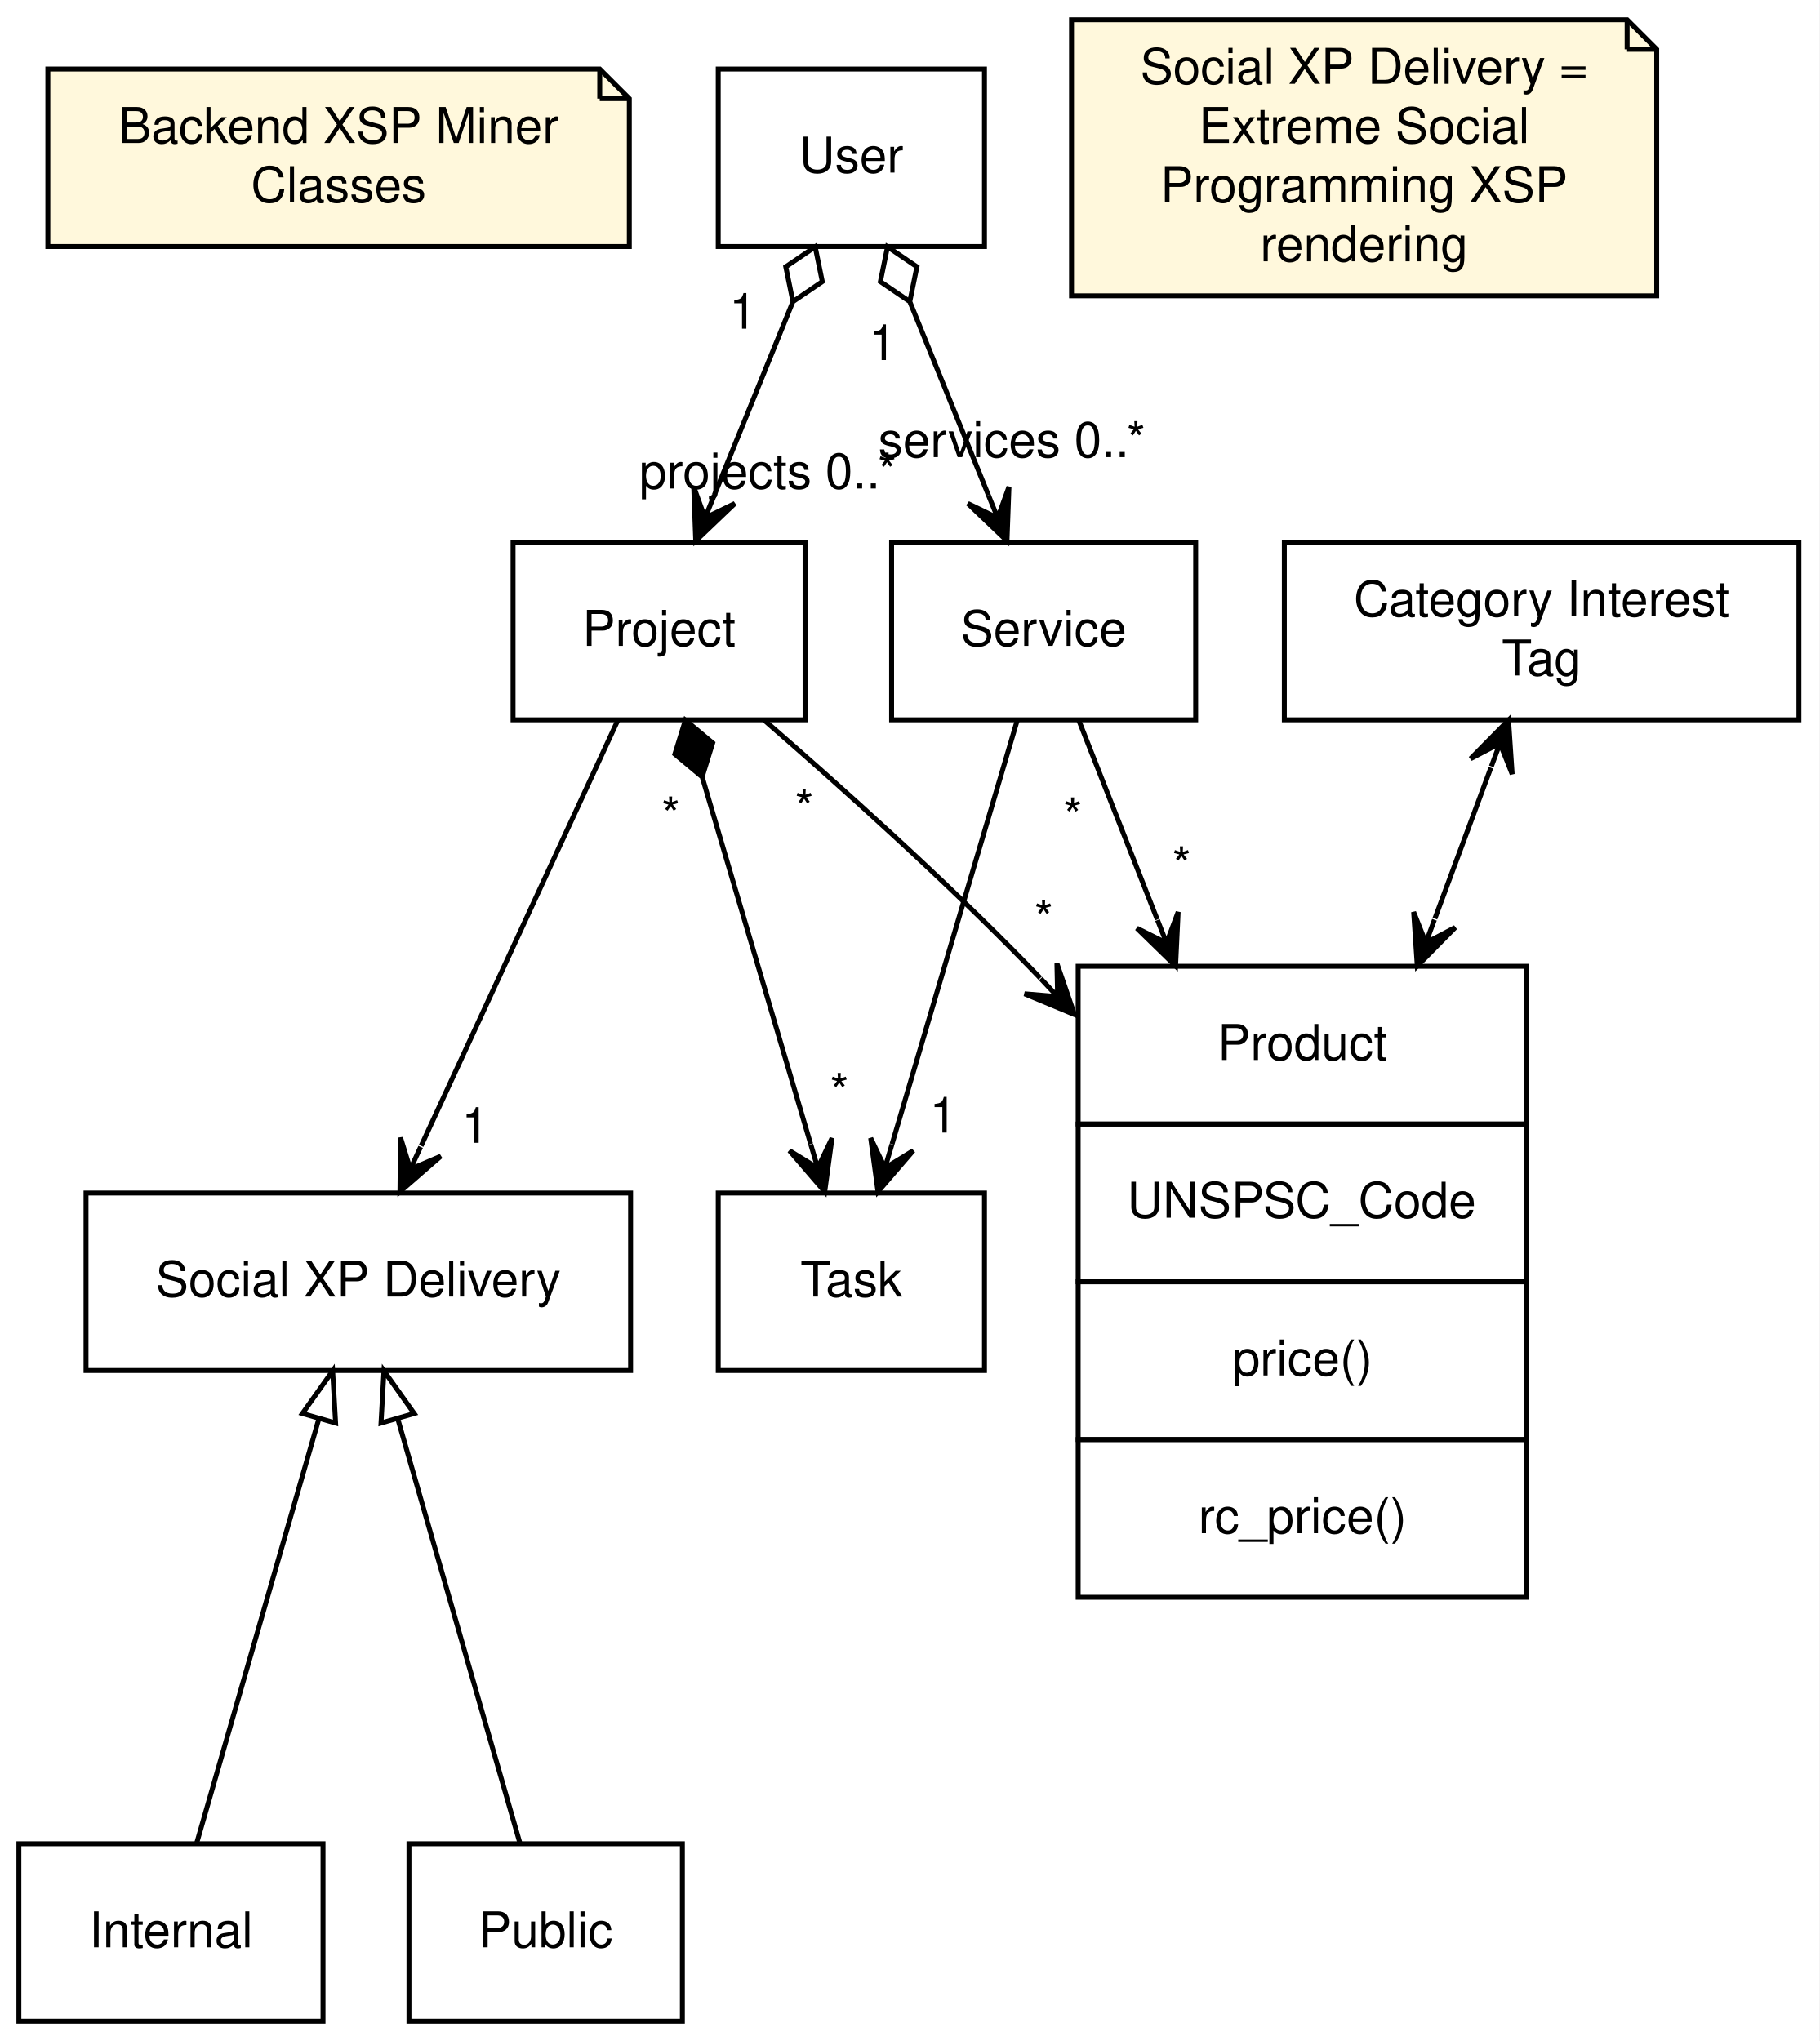
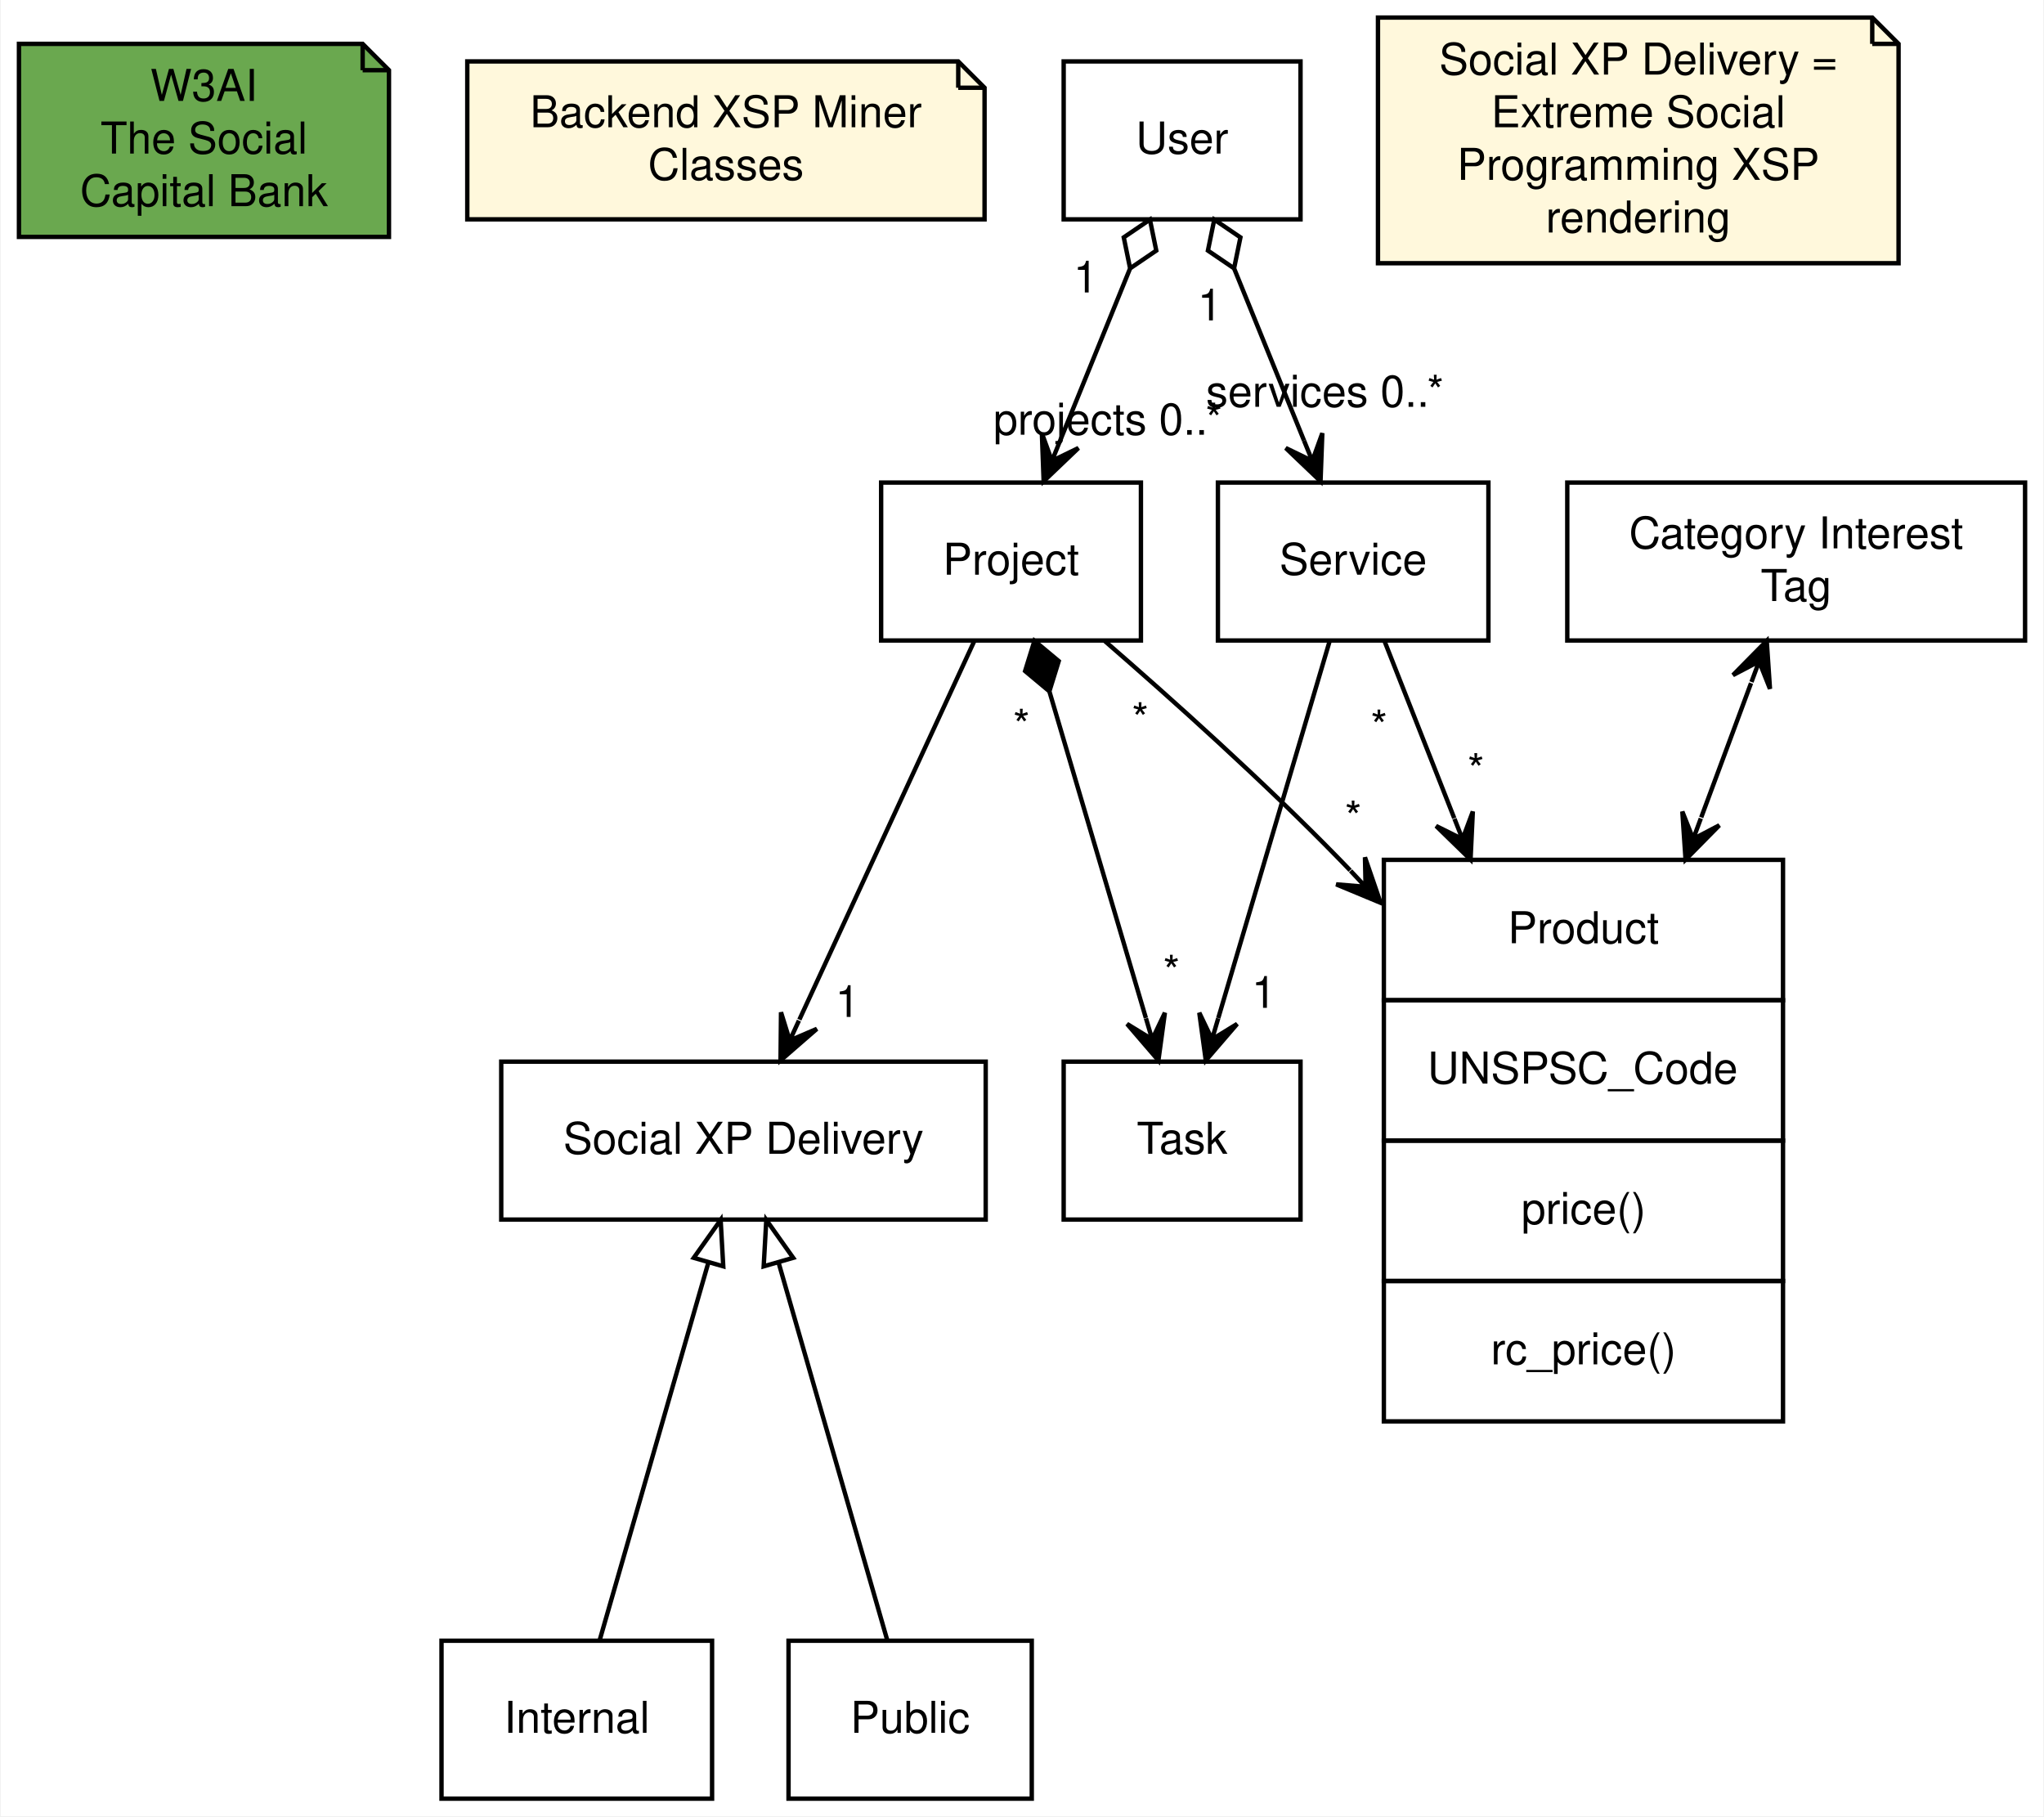
- <svg xmlns="http://www.w3.org/2000/svg" width="369pt" height="414pt" viewBox="0.00 0.00 369.01 414.00">
+ <svg xmlns="http://www.w3.org/2000/svg" width="466pt" height="414pt" viewBox="0.00 0.00 465.68 414.00">
  <g id="graph0" class="graph" transform="scale(1 1) rotate(0) translate(4 410)">
-     <polygon fill="#ffffff" stroke="transparent" points="-4,4 -4,-410 365.014,-410 365.014,4 -4,4" />
+     <polygon fill="#ffffff" stroke="transparent" points="-4,4 -4,-410 461.682,-410 461.682,4 -4,4" />
    <g id="node1" class="node">
-       <polygon fill="#fff8dc" stroke="#000000" points="117.637,-396 5.705,-396 5.705,-360 123.637,-360 123.637,-390 117.637,-396" />
-       <polyline fill="none" stroke="#000000" points="117.637,-396 117.637,-390 " />
-       <polyline fill="none" stroke="#000000" points="123.637,-390 117.637,-390 " />
-       <text text-anchor="middle" x="64.671" y="-381" font-family="Helvetica,sans-Serif" font-size="10.00" fill="#000000">Backend XSP Miner</text>
-       <text text-anchor="middle" x="64.671" y="-369" font-family="Helvetica,sans-Serif" font-size="10.00" fill="#000000">Classes</text>
+       <polygon fill="#6aa84f" stroke="#000000" points="78.519,-400 .16,-400 .16,-356 84.519,-356 84.519,-394 78.519,-400" />
+       <polyline fill="none" stroke="#000000" points="78.519,-400 78.519,-394 " />
+       <polyline fill="none" stroke="#000000" points="84.519,-394 78.519,-394 " />
+       <text text-anchor="middle" x="42.34" y="-387" font-family="Helvetica,sans-Serif" font-size="10.00" fill="#000000">W3AI </text>
+       <text text-anchor="middle" x="42.34" y="-375" font-family="Helvetica,sans-Serif" font-size="10.00" fill="#000000"> The Social</text>
+       <text text-anchor="middle" x="42.34" y="-363" font-family="Helvetica,sans-Serif" font-size="10.00" fill="#000000">Capital Bank</text>
    </g>
    <g id="node2" class="node">
-       <polygon fill="none" stroke="#000000" points="195.671,-396 141.671,-396 141.671,-360 195.671,-360 195.671,-396" />
-       <text text-anchor="middle" x="168.671" y="-375" font-family="Helvetica,sans-Serif" font-size="10.00" fill="#000000">User</text>
+       <polygon fill="#fff8dc" stroke="#000000" points="214.305,-396 102.374,-396 102.374,-360 220.305,-360 220.305,-390 214.305,-396" />
+       <polyline fill="none" stroke="#000000" points="214.305,-396 214.305,-390 " />
+       <polyline fill="none" stroke="#000000" points="220.305,-390 214.305,-390 " />
+       <text text-anchor="middle" x="161.339" y="-381" font-family="Helvetica,sans-Serif" font-size="10.00" fill="#000000">Backend XSP Miner</text>
+       <text text-anchor="middle" x="161.339" y="-369" font-family="Helvetica,sans-Serif" font-size="10.00" fill="#000000">Classes</text>
    </g>
    <g id="node3" class="node">
-       <polygon fill="none" stroke="#000000" points="159.285,-300 100.057,-300 100.057,-264 159.285,-264 159.285,-300" />
-       <text text-anchor="middle" x="129.671" y="-279" font-family="Helvetica,sans-Serif" font-size="10.00" fill="#000000">Project</text>
+       <polygon fill="none" stroke="#000000" points="292.339,-396 238.339,-396 238.339,-360 292.339,-360 292.339,-396" />
+       <text text-anchor="middle" x="265.339" y="-375" font-family="Helvetica,sans-Serif" font-size="10.00" fill="#000000">User</text>
+     </g>
+     <g id="node4" class="node">
+       <polygon fill="none" stroke="#000000" points="255.954,-300 196.725,-300 196.725,-264 255.954,-264 255.954,-300" />
+       <text text-anchor="middle" x="226.339" y="-279" font-family="Helvetica,sans-Serif" font-size="10.00" fill="#000000">Project</text>
    </g>
    <g id="edge1" class="edge">
-       <path fill="none" stroke="#000000" d="M156.748,-348.651C151.696,-336.216 145.841,-321.803 140.871,-309.568" />
-       <polygon fill="none" stroke="#000000" points="156.819,-348.825 162.783,-352.879 161.335,-359.943 155.371,-355.89 156.819,-348.825" />
-       <polygon fill="#000000" stroke="#000000" points="137.106,-300.302 145.039,-307.873 138.988,-304.935 140.87,-309.567 140.87,-309.567 140.87,-309.567 138.988,-304.935 136.701,-311.261 137.106,-300.302 137.106,-300.302" />
-       <text text-anchor="middle" x="151.759" y="-310.914" font-family="Helvetica,sans-Serif" font-size="10.00" fill="#000000">projects 0..*</text>
-       <text text-anchor="middle" x="146.682" y="-343.331" font-family="Helvetica,sans-Serif" font-size="10.00" fill="#000000">1</text>
+       <path fill="none" stroke="#000000" d="M253.417,-348.651C248.365,-336.216 242.51,-321.803 237.539,-309.568" />
+       <polygon fill="none" stroke="#000000" points="253.487,-348.825 259.452,-352.879 258.004,-359.943 252.04,-355.89 253.487,-348.825" />
+       <polygon fill="#000000" stroke="#000000" points="233.775,-300.302 241.708,-307.873 235.657,-304.935 237.539,-309.567 237.539,-309.567 237.539,-309.567 235.657,-304.935 233.369,-311.261 233.775,-300.302 233.775,-300.302" />
+       <text text-anchor="middle" x="248.428" y="-310.914" font-family="Helvetica,sans-Serif" font-size="10.00" fill="#000000">projects 0..*</text>
+       <text text-anchor="middle" x="243.351" y="-343.331" font-family="Helvetica,sans-Serif" font-size="10.00" fill="#000000">1</text>
    </g>
-     <g id="node4" class="node">
-       <polygon fill="none" stroke="#000000" points="238.507,-300 176.835,-300 176.835,-264 238.507,-264 238.507,-300" />
-       <text text-anchor="middle" x="207.671" y="-279" font-family="Helvetica,sans-Serif" font-size="10.00" fill="#000000">Service</text>
+     <g id="node5" class="node">
+       <polygon fill="none" stroke="#000000" points="335.175,-300 273.504,-300 273.504,-264 335.175,-264 335.175,-300" />
+       <text text-anchor="middle" x="304.339" y="-279" font-family="Helvetica,sans-Serif" font-size="10.00" fill="#000000">Service</text>
    </g>
    <g id="edge2" class="edge">
-       <path fill="none" stroke="#000000" d="M180.594,-348.651C185.646,-336.216 191.501,-321.803 196.471,-309.568" />
-       <polygon fill="none" stroke="#000000" points="180.523,-348.825 181.971,-355.89 176.007,-359.943 174.559,-352.879 180.523,-348.825" />
-       <polygon fill="#000000" stroke="#000000" points="200.236,-300.302 200.641,-311.261 198.354,-304.935 196.472,-309.567 196.472,-309.567 196.472,-309.567 198.354,-304.935 192.303,-307.873 200.236,-300.302 200.236,-300.302" />
-       <text text-anchor="middle" x="201.244" y="-317.277" font-family="Helvetica,sans-Serif" font-size="10.00" fill="#000000">services 0..*</text>
-       <text text-anchor="middle" x="174.998" y="-336.969" font-family="Helvetica,sans-Serif" font-size="10.00" fill="#000000">1</text>
+       <path fill="none" stroke="#000000" d="M277.262,-348.651C282.314,-336.216 288.169,-321.803 293.14,-309.568" />
+       <polygon fill="none" stroke="#000000" points="277.192,-348.825 278.639,-355.89 272.675,-359.943 271.228,-352.879 277.192,-348.825" />
+       <polygon fill="#000000" stroke="#000000" points="296.904,-300.302 297.31,-311.261 295.022,-304.935 293.14,-309.567 293.14,-309.567 293.14,-309.567 295.022,-304.935 288.971,-307.873 296.904,-300.302 296.904,-300.302" />
+       <text text-anchor="middle" x="297.913" y="-317.277" font-family="Helvetica,sans-Serif" font-size="10.00" fill="#000000">services 0..*</text>
+       <text text-anchor="middle" x="271.666" y="-336.969" font-family="Helvetica,sans-Serif" font-size="10.00" fill="#000000">1</text>
    </g>
-     <g id="node5" class="node">
-       <polygon fill="none" stroke="#000000" points="195.671,-168 141.671,-168 141.671,-132 195.671,-132 195.671,-168" />
-       <text text-anchor="middle" x="168.671" y="-147" font-family="Helvetica,sans-Serif" font-size="10.00" fill="#000000">Task</text>
+     <g id="node6" class="node">
+       <polygon fill="none" stroke="#000000" points="292.339,-168 238.339,-168 238.339,-132 292.339,-132 292.339,-168" />
+       <text text-anchor="middle" x="265.339" y="-147" font-family="Helvetica,sans-Serif" font-size="10.00" fill="#000000">Task</text>
    </g>
    <g id="edge3" class="edge">
-       <path fill="none" stroke="#000000" d="M138.465,-252.236C145.041,-229.978 153.972,-199.752 160.415,-177.945" />
-       <polygon fill="#000000" stroke="#000000" points="138.412,-252.415 140.548,-259.302 135.012,-263.923 132.876,-257.035 138.412,-252.415" />
-       <polygon fill="#000000" stroke="#000000" points="163.269,-168.282 164.751,-179.148 161.853,-173.078 160.436,-177.873 160.436,-177.873 160.436,-177.873 161.853,-173.078 156.12,-176.598 163.269,-168.282 163.269,-168.282" />
-       <text text-anchor="middle" x="166.239" y="-185.061" font-family="Helvetica,sans-Serif" font-size="10.00" fill="#000000">*</text>
-       <text text-anchor="middle" x="132.042" y="-241.144" font-family="Helvetica,sans-Serif" font-size="10.00" fill="#000000">*</text>
+       <path fill="none" stroke="#000000" d="M235.133,-252.236C241.71,-229.978 250.64,-199.752 257.083,-177.945" />
+       <polygon fill="#000000" stroke="#000000" points="235.081,-252.415 237.217,-259.302 231.68,-263.923 229.544,-257.035 235.081,-252.415" />
+       <polygon fill="#000000" stroke="#000000" points="259.938,-168.282 261.42,-179.148 258.521,-173.078 257.104,-177.873 257.104,-177.873 257.104,-177.873 258.521,-173.078 252.789,-176.598 259.938,-168.282 259.938,-168.282" />
+       <text text-anchor="middle" x="262.908" y="-185.061" font-family="Helvetica,sans-Serif" font-size="10.00" fill="#000000">*</text>
+       <text text-anchor="middle" x="228.71" y="-241.144" font-family="Helvetica,sans-Serif" font-size="10.00" fill="#000000">*</text>
    </g>
-     <g id="node6" class="node">
-       <polygon fill="none" stroke="#000000" points="123.896,-168 13.446,-168 13.446,-132 123.896,-132 123.896,-168" />
-       <text text-anchor="middle" x="68.671" y="-147" font-family="Helvetica,sans-Serif" font-size="10.00" fill="#000000">Social XP Delivery</text>
+     <g id="node7" class="node">
+       <polygon fill="none" stroke="#000000" points="220.565,-168 110.114,-168 110.114,-132 220.565,-132 220.565,-168" />
+       <text text-anchor="middle" x="165.339" y="-147" font-family="Helvetica,sans-Serif" font-size="10.00" fill="#000000">Social XP Delivery</text>
    </g>
    <g id="edge4" class="edge">
-       <path fill="none" stroke="#000000" d="M121.317,-263.923C111.017,-241.634 93.405,-203.524 81.414,-177.574" />
-       <polygon fill="#000000" stroke="#000000" points="77.12,-168.282 85.4,-175.472 79.217,-172.821 81.315,-177.36 81.315,-177.36 81.315,-177.36 79.217,-172.821 77.23,-179.248 77.12,-168.282 77.12,-168.282" />
-       <text text-anchor="middle" x="92.396" y="-178.191" font-family="Helvetica,sans-Serif" font-size="10.00" fill="#000000">1</text>
+       <path fill="none" stroke="#000000" d="M217.986,-263.923C207.685,-241.634 190.074,-203.524 178.082,-177.574" />
+       <polygon fill="#000000" stroke="#000000" points="173.788,-168.282 182.068,-175.472 175.886,-172.821 177.983,-177.36 177.983,-177.36 177.983,-177.36 175.886,-172.821 173.898,-179.248 173.788,-168.282 173.788,-168.282" />
+       <text text-anchor="middle" x="189.065" y="-178.191" font-family="Helvetica,sans-Serif" font-size="10.00" fill="#000000">1</text>
    </g>
-     <g id="node7" class="node">
-       <polygon fill="none" stroke="#000000" points="214.671,-182 214.671,-214 305.671,-214 305.671,-182 214.671,-182" />
-       <text text-anchor="start" x="242.944" y="-195" font-family="Helvetica,sans-Serif" font-size="10.00" fill="#000000">Product</text>
-       <polygon fill="none" stroke="#000000" points="214.671,-150 214.671,-182 305.671,-182 305.671,-150 214.671,-150" />
-       <text text-anchor="start" x="224.612" y="-163" font-family="Helvetica,sans-Serif" font-size="10.00" fill="#000000">UNSPSC_Code</text>
-       <polygon fill="none" stroke="#000000" points="214.671,-118 214.671,-150 305.671,-150 305.671,-118 214.671,-118" />
-       <text text-anchor="start" x="246.009" y="-131" font-family="Helvetica,sans-Serif" font-size="10.00" fill="#000000">price()</text>
-       <polygon fill="none" stroke="#000000" points="214.671,-86 214.671,-118 305.671,-118 305.671,-86 214.671,-86" />
-       <text text-anchor="start" x="239.065" y="-99" font-family="Helvetica,sans-Serif" font-size="10.00" fill="#000000">rc_price()</text>
+     <g id="node8" class="node">
+       <polygon fill="none" stroke="#000000" points="311.339,-182 311.339,-214 402.339,-214 402.339,-182 311.339,-182" />
+       <text text-anchor="start" x="339.613" y="-195" font-family="Helvetica,sans-Serif" font-size="10.00" fill="#000000">Product</text>
+       <polygon fill="none" stroke="#000000" points="311.339,-150 311.339,-182 402.339,-182 402.339,-150 311.339,-150" />
+       <text text-anchor="start" x="321.28" y="-163" font-family="Helvetica,sans-Serif" font-size="10.00" fill="#000000">UNSPSC_Code</text>
+       <polygon fill="none" stroke="#000000" points="311.339,-118 311.339,-150 402.339,-150 402.339,-118 311.339,-118" />
+       <text text-anchor="start" x="342.678" y="-131" font-family="Helvetica,sans-Serif" font-size="10.00" fill="#000000">price()</text>
+       <polygon fill="none" stroke="#000000" points="311.339,-86 311.339,-118 402.339,-118 402.339,-86 311.339,-86" />
+       <text text-anchor="start" x="335.733" y="-99" font-family="Helvetica,sans-Serif" font-size="10.00" fill="#000000">rc_price()</text>
    </g>
    <g id="edge5" class="edge">
-       <path fill="none" stroke="#000000" d="M151.011,-263.911C166.386,-250.58 187.382,-231.755 204.671,-214 205.438,-213.213 206.206,-212.417 206.977,-211.613" />
-       <polygon fill="#000000" stroke="#000000" points="213.929,-204.207 210.366,-214.578 210.507,-207.853 207.085,-211.498 207.085,-211.498 207.085,-211.498 210.507,-207.853 203.804,-208.418 213.929,-204.207 213.929,-204.207" />
-       <text text-anchor="middle" x="207.686" y="-220.208" font-family="Helvetica,sans-Serif" font-size="10.00" fill="#000000">*</text>
-       <text text-anchor="middle" x="159.125" y="-242.631" font-family="Helvetica,sans-Serif" font-size="10.00" fill="#000000">*</text>
+       <path fill="none" stroke="#000000" d="M247.679,-263.911C263.054,-250.58 284.05,-231.755 301.339,-214 302.106,-213.213 302.875,-212.417 303.645,-211.613" />
+       <polygon fill="#000000" stroke="#000000" points="310.598,-204.207 307.034,-214.578 307.175,-207.853 303.753,-211.498 303.753,-211.498 303.753,-211.498 307.175,-207.853 300.472,-208.418 310.598,-204.207 310.598,-204.207" />
+       <text text-anchor="middle" x="304.354" y="-220.208" font-family="Helvetica,sans-Serif" font-size="10.00" fill="#000000">*</text>
+       <text text-anchor="middle" x="255.794" y="-242.631" font-family="Helvetica,sans-Serif" font-size="10.00" fill="#000000">*</text>
    </g>
    <g id="edge6" class="edge">
-       <path fill="none" stroke="#000000" d="M202.33,-263.923C195.774,-241.732 184.584,-203.859 176.919,-177.918" />
-       <polygon fill="#000000" stroke="#000000" points="174.073,-168.282 181.222,-176.598 175.489,-173.078 176.906,-177.873 176.906,-177.873 176.906,-177.873 175.489,-173.078 172.591,-179.148 174.073,-168.282 174.073,-168.282" />
-       <text text-anchor="middle" x="187.315" y="-180.271" font-family="Helvetica,sans-Serif" font-size="10.00" fill="#000000">1</text>
+       <path fill="none" stroke="#000000" d="M298.998,-263.923C292.442,-241.732 281.252,-203.859 273.588,-177.918" />
+       <polygon fill="#000000" stroke="#000000" points="270.741,-168.282 277.89,-176.598 272.158,-173.078 273.575,-177.873 273.575,-177.873 273.575,-177.873 272.158,-173.078 269.259,-179.148 270.741,-168.282 270.741,-168.282" />
+       <text text-anchor="middle" x="283.983" y="-180.271" font-family="Helvetica,sans-Serif" font-size="10.00" fill="#000000">1</text>
    </g>
    <g id="edge7" class="edge">
-       <path fill="none" stroke="#000000" d="M214.792,-263.923C219.054,-253.105 224.783,-238.561 230.72,-223.49" />
-       <polygon fill="#000000" stroke="#000000" points="234.433,-214.066 234.954,-225.019 232.6,-218.718 230.768,-223.37 230.768,-223.37 230.768,-223.37 232.6,-218.718 226.581,-221.721 234.433,-214.066 234.433,-214.066" />
-       <text text-anchor="middle" x="235.653" y="-231.029" font-family="Helvetica,sans-Serif" font-size="10.00" fill="#000000">*</text>
-       <text text-anchor="middle" x="213.572" y="-240.96" font-family="Helvetica,sans-Serif" font-size="10.00" fill="#000000">*</text>
+       <path fill="none" stroke="#000000" d="M311.461,-263.923C315.722,-253.105 321.452,-238.561 327.389,-223.49" />
+       <polygon fill="#000000" stroke="#000000" points="331.101,-214.066 331.623,-225.019 329.269,-218.718 327.436,-223.37 327.436,-223.37 327.436,-223.37 329.269,-218.718 323.249,-221.721 331.101,-214.066 331.101,-214.066" />
+       <text text-anchor="middle" x="332.322" y="-231.029" font-family="Helvetica,sans-Serif" font-size="10.00" fill="#000000">*</text>
+       <text text-anchor="middle" x="310.24" y="-240.96" font-family="Helvetica,sans-Serif" font-size="10.00" fill="#000000">*</text>
+     </g>
+     <g id="node10" class="node">
+       <polygon fill="none" stroke="#000000" points="158.183,-36 96.496,-36 96.496,0 158.183,0 158.183,-36" />
+       <text text-anchor="middle" x="127.34" y="-15" font-family="Helvetica,sans-Serif" font-size="10.00" fill="#000000">Internal</text>
+     </g>
+     <g id="edge9" class="edge">
+       <path fill="none" stroke="#000000" d="M157.272,-121.977C149.828,-96.119 138.99,-58.471 132.603,-36.282" />
+       <polygon fill="none" stroke="#000000" points="154.006,-123.281 160.135,-131.923 160.732,-121.345 154.006,-123.281" />
+     </g>
+     <g id="node11" class="node">
+       <polygon fill="none" stroke="#000000" points="231.065,-36 175.614,-36 175.614,0 231.065,0 231.065,-36" />
+       <text text-anchor="middle" x="203.339" y="-15" font-family="Helvetica,sans-Serif" font-size="10.00" fill="#000000">Public</text>
+     </g>
+     <g id="edge10" class="edge">
+       <path fill="none" stroke="#000000" d="M173.407,-121.977C180.851,-96.119 191.689,-58.471 198.076,-36.282" />
+       <polygon fill="none" stroke="#000000" points="169.947,-121.345 170.544,-131.923 176.673,-123.281 169.947,-121.345" />
    </g>
    <g id="node9" class="node">
-       <polygon fill="none" stroke="#000000" points="61.514,-36 -.172,-36 -.172,0 61.514,0 61.514,-36" />
-       <text text-anchor="middle" x="30.671" y="-15" font-family="Helvetica,sans-Serif" font-size="10.00" fill="#000000">Internal</text>
-     </g>
-     <g id="edge9" class="edge">
-       <path fill="none" stroke="#000000" d="M60.604,-121.977C53.16,-96.119 42.322,-58.471 35.934,-36.282" />
-       <polygon fill="none" stroke="#000000" points="57.337,-123.281 63.467,-131.923 64.064,-121.345 57.337,-123.281" />
-     </g>
-     <g id="node10" class="node">
-       <polygon fill="none" stroke="#000000" points="134.397,-36 78.945,-36 78.945,0 134.397,0 134.397,-36" />
-       <text text-anchor="middle" x="106.671" y="-15" font-family="Helvetica,sans-Serif" font-size="10.00" fill="#000000">Public</text>
-     </g>
-     <g id="edge10" class="edge">
-       <path fill="none" stroke="#000000" d="M76.738,-121.977C84.182,-96.119 95.02,-58.471 101.408,-36.282" />
-       <polygon fill="none" stroke="#000000" points="73.278,-121.345 73.875,-131.923 80.005,-123.281 73.278,-121.345" />
-     </g>
-     <g id="node8" class="node">
-       <polygon fill="none" stroke="#000000" points="360.856,-300 256.486,-300 256.486,-264 360.856,-264 360.856,-300" />
-       <text text-anchor="middle" x="308.671" y="-285" font-family="Helvetica,sans-Serif" font-size="10.00" fill="#000000">Category Interest</text>
-       <text text-anchor="middle" x="308.671" y="-273" font-family="Helvetica,sans-Serif" font-size="10.00" fill="#000000">Tag</text>
+       <polygon fill="none" stroke="#000000" points="457.525,-300 353.154,-300 353.154,-264 457.525,-264 457.525,-300" />
+       <text text-anchor="middle" x="405.339" y="-285" font-family="Helvetica,sans-Serif" font-size="10.00" fill="#000000">Category Interest</text>
+       <text text-anchor="middle" x="405.339" y="-273" font-family="Helvetica,sans-Serif" font-size="10.00" fill="#000000">Tag</text>
    </g>
    <g id="edge8" class="edge">
-       <path fill="none" stroke="#000000" d="M298.378,-254.273C294.995,-245.159 291.06,-234.557 287.019,-223.673" />
-       <polygon fill="#000000" stroke="#000000" points="301.961,-263.923 294.262,-256.114 300.22,-259.235 298.48,-254.548 298.48,-254.548 298.48,-254.548 300.22,-259.235 302.699,-252.982 301.961,-263.923 301.961,-263.923" />
-       <polygon fill="#000000" stroke="#000000" points="283.453,-214.066 291.152,-221.875 285.193,-218.753 286.933,-223.441 286.933,-223.441 286.933,-223.441 285.193,-218.753 282.714,-225.007 283.453,-214.066 283.453,-214.066" />
+       <path fill="none" stroke="#000000" d="M395.047,-254.273C391.664,-245.159 387.728,-234.557 383.688,-223.673" />
+       <polygon fill="#000000" stroke="#000000" points="398.629,-263.923 390.93,-256.114 396.889,-259.235 395.149,-254.548 395.149,-254.548 395.149,-254.548 396.889,-259.235 399.368,-252.982 398.629,-263.923 398.629,-263.923" />
+       <polygon fill="#000000" stroke="#000000" points="380.122,-214.066 387.82,-221.875 381.862,-218.753 383.602,-223.441 383.602,-223.441 383.602,-223.441 381.862,-218.753 379.383,-225.007 380.122,-214.066 380.122,-214.066" />
    </g>
-     <g id="node11" class="node">
-       <polygon fill="#fff8dc" stroke="#000000" points="326.014,-406 213.328,-406 213.328,-350 332.014,-350 332.014,-400 326.014,-406" />
-       <polyline fill="none" stroke="#000000" points="326.014,-406 326.014,-400 " />
-       <polyline fill="none" stroke="#000000" points="332.014,-400 326.014,-400 " />
-       <text text-anchor="middle" x="272.671" y="-393" font-family="Helvetica,sans-Serif" font-size="10.00" fill="#000000">Social XP Delivery =</text>
-       <text text-anchor="middle" x="272.671" y="-381" font-family="Helvetica,sans-Serif" font-size="10.00" fill="#000000">Extreme Social</text>
-       <text text-anchor="middle" x="272.671" y="-369" font-family="Helvetica,sans-Serif" font-size="10.00" fill="#000000">Programming XSP</text>
-       <text text-anchor="middle" x="272.671" y="-357" font-family="Helvetica,sans-Serif" font-size="10.00" fill="#000000">rendering</text>
+     <g id="node12" class="node">
+       <polygon fill="#fff8dc" stroke="#000000" points="422.683,-406 309.996,-406 309.996,-350 428.683,-350 428.683,-400 422.683,-406" />
+       <polyline fill="none" stroke="#000000" points="422.683,-406 422.683,-400 " />
+       <polyline fill="none" stroke="#000000" points="428.683,-400 422.683,-400 " />
+       <text text-anchor="middle" x="369.339" y="-393" font-family="Helvetica,sans-Serif" font-size="10.00" fill="#000000">Social XP Delivery =</text>
+       <text text-anchor="middle" x="369.339" y="-381" font-family="Helvetica,sans-Serif" font-size="10.00" fill="#000000">Extreme Social</text>
+       <text text-anchor="middle" x="369.339" y="-369" font-family="Helvetica,sans-Serif" font-size="10.00" fill="#000000">Programming XSP</text>
+       <text text-anchor="middle" x="369.339" y="-357" font-family="Helvetica,sans-Serif" font-size="10.00" fill="#000000">rendering</text>
    </g>
  </g>
</svg>
